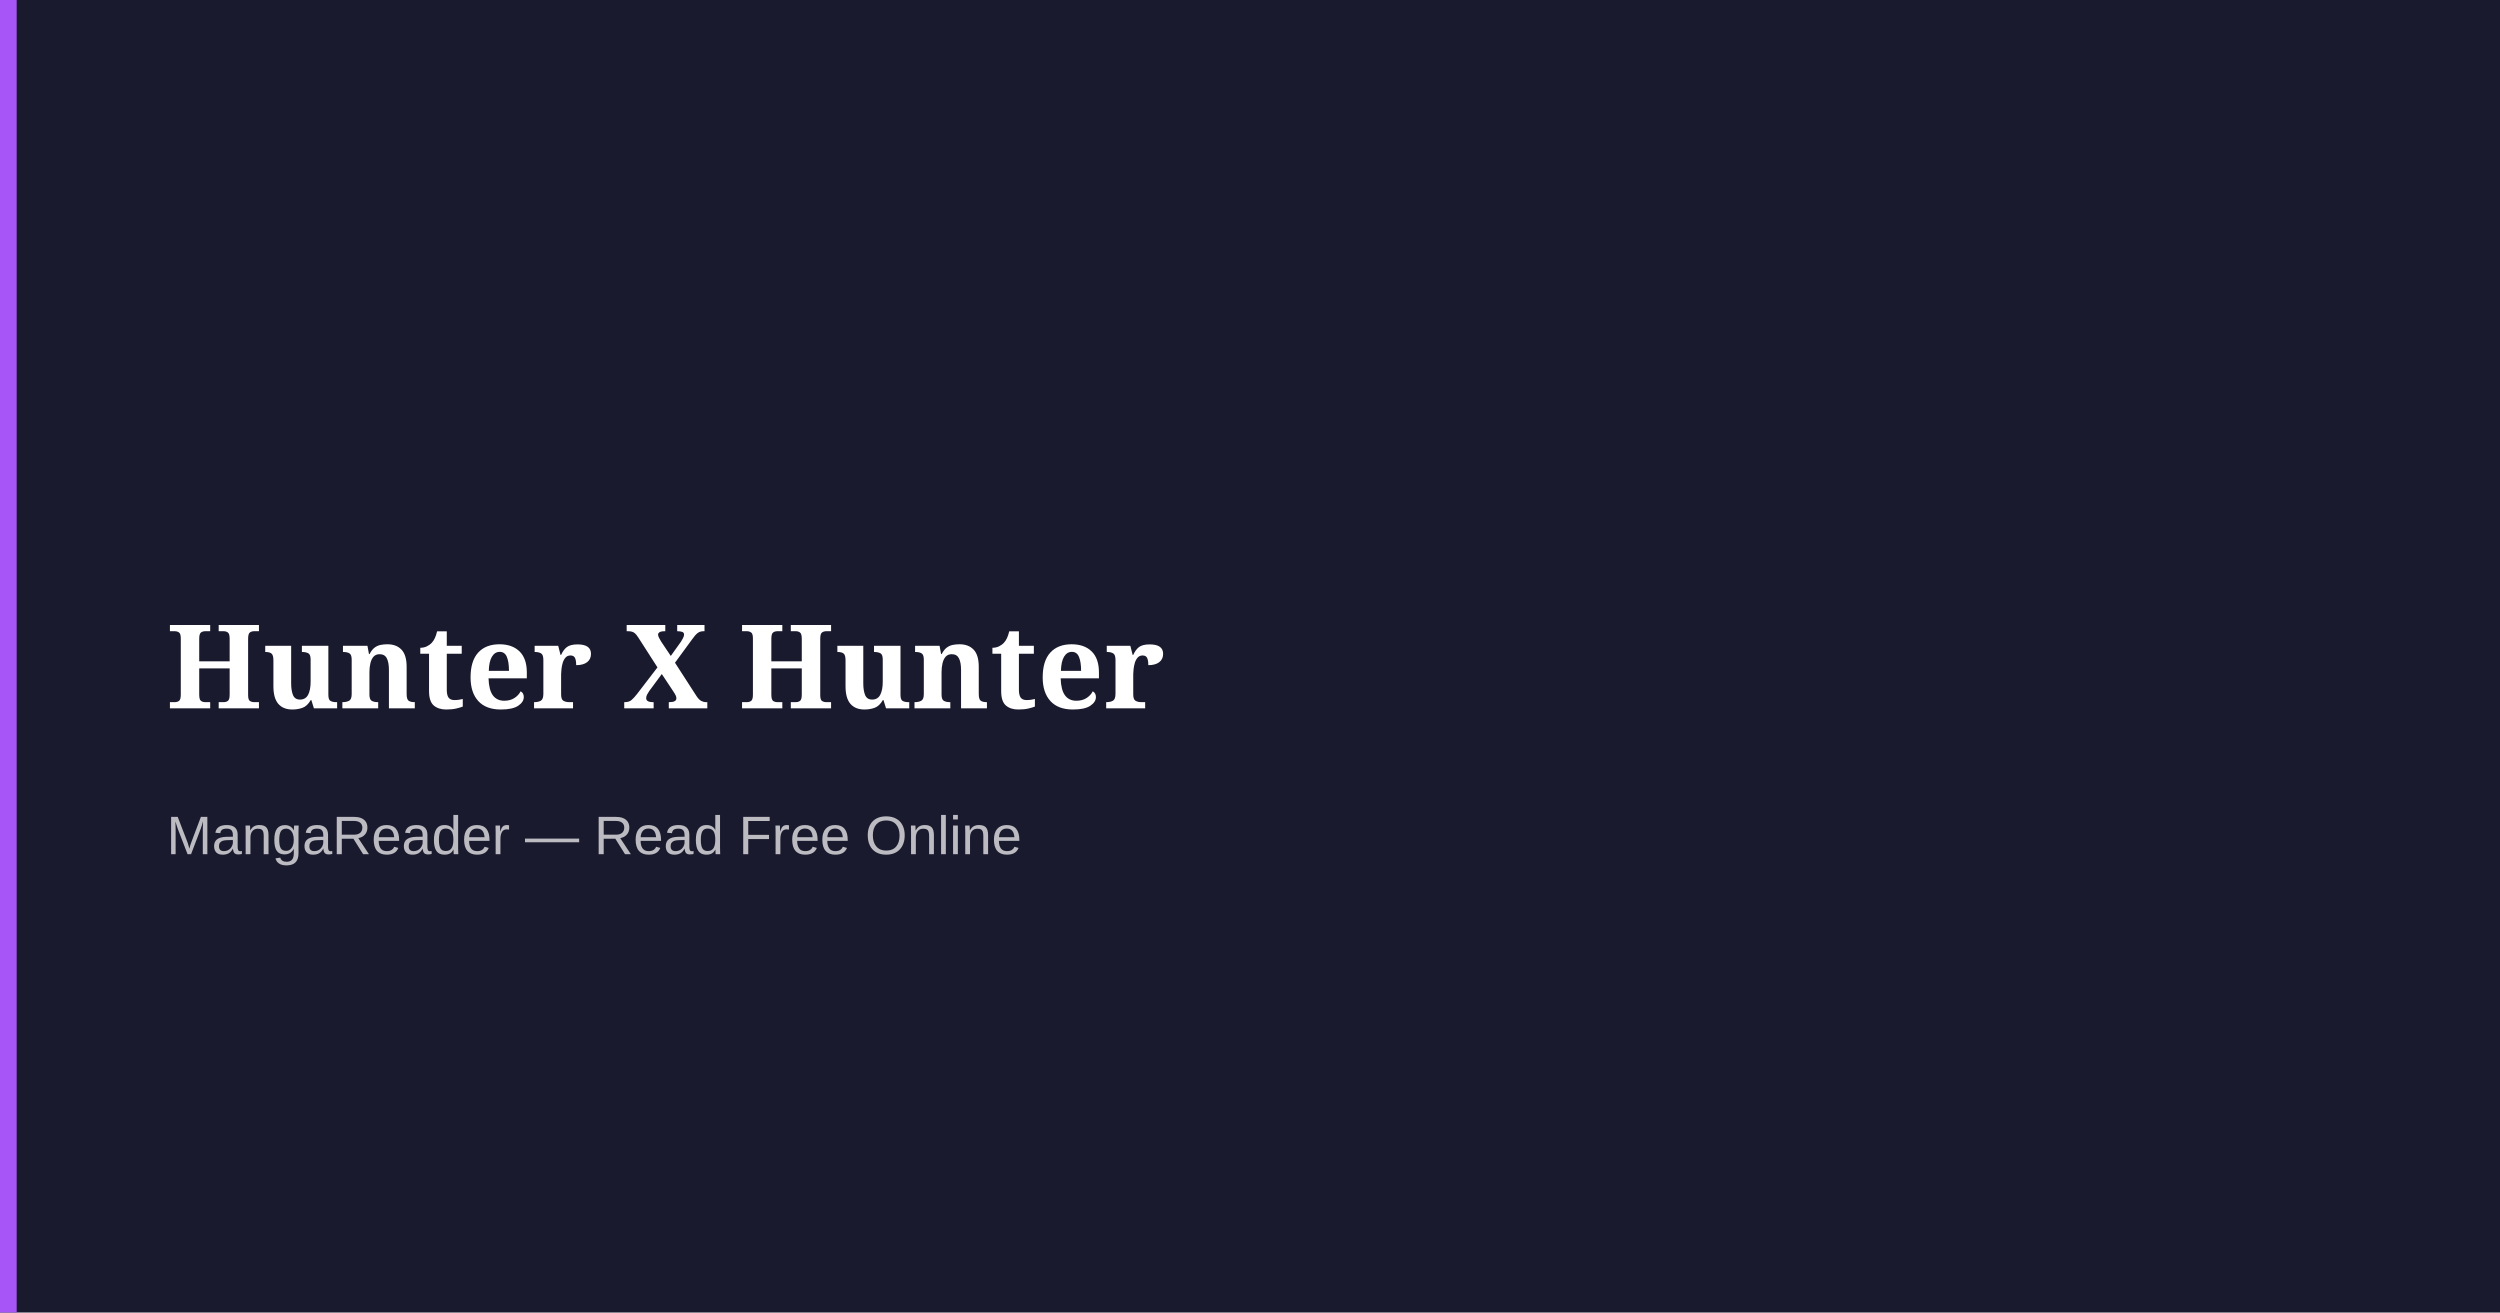
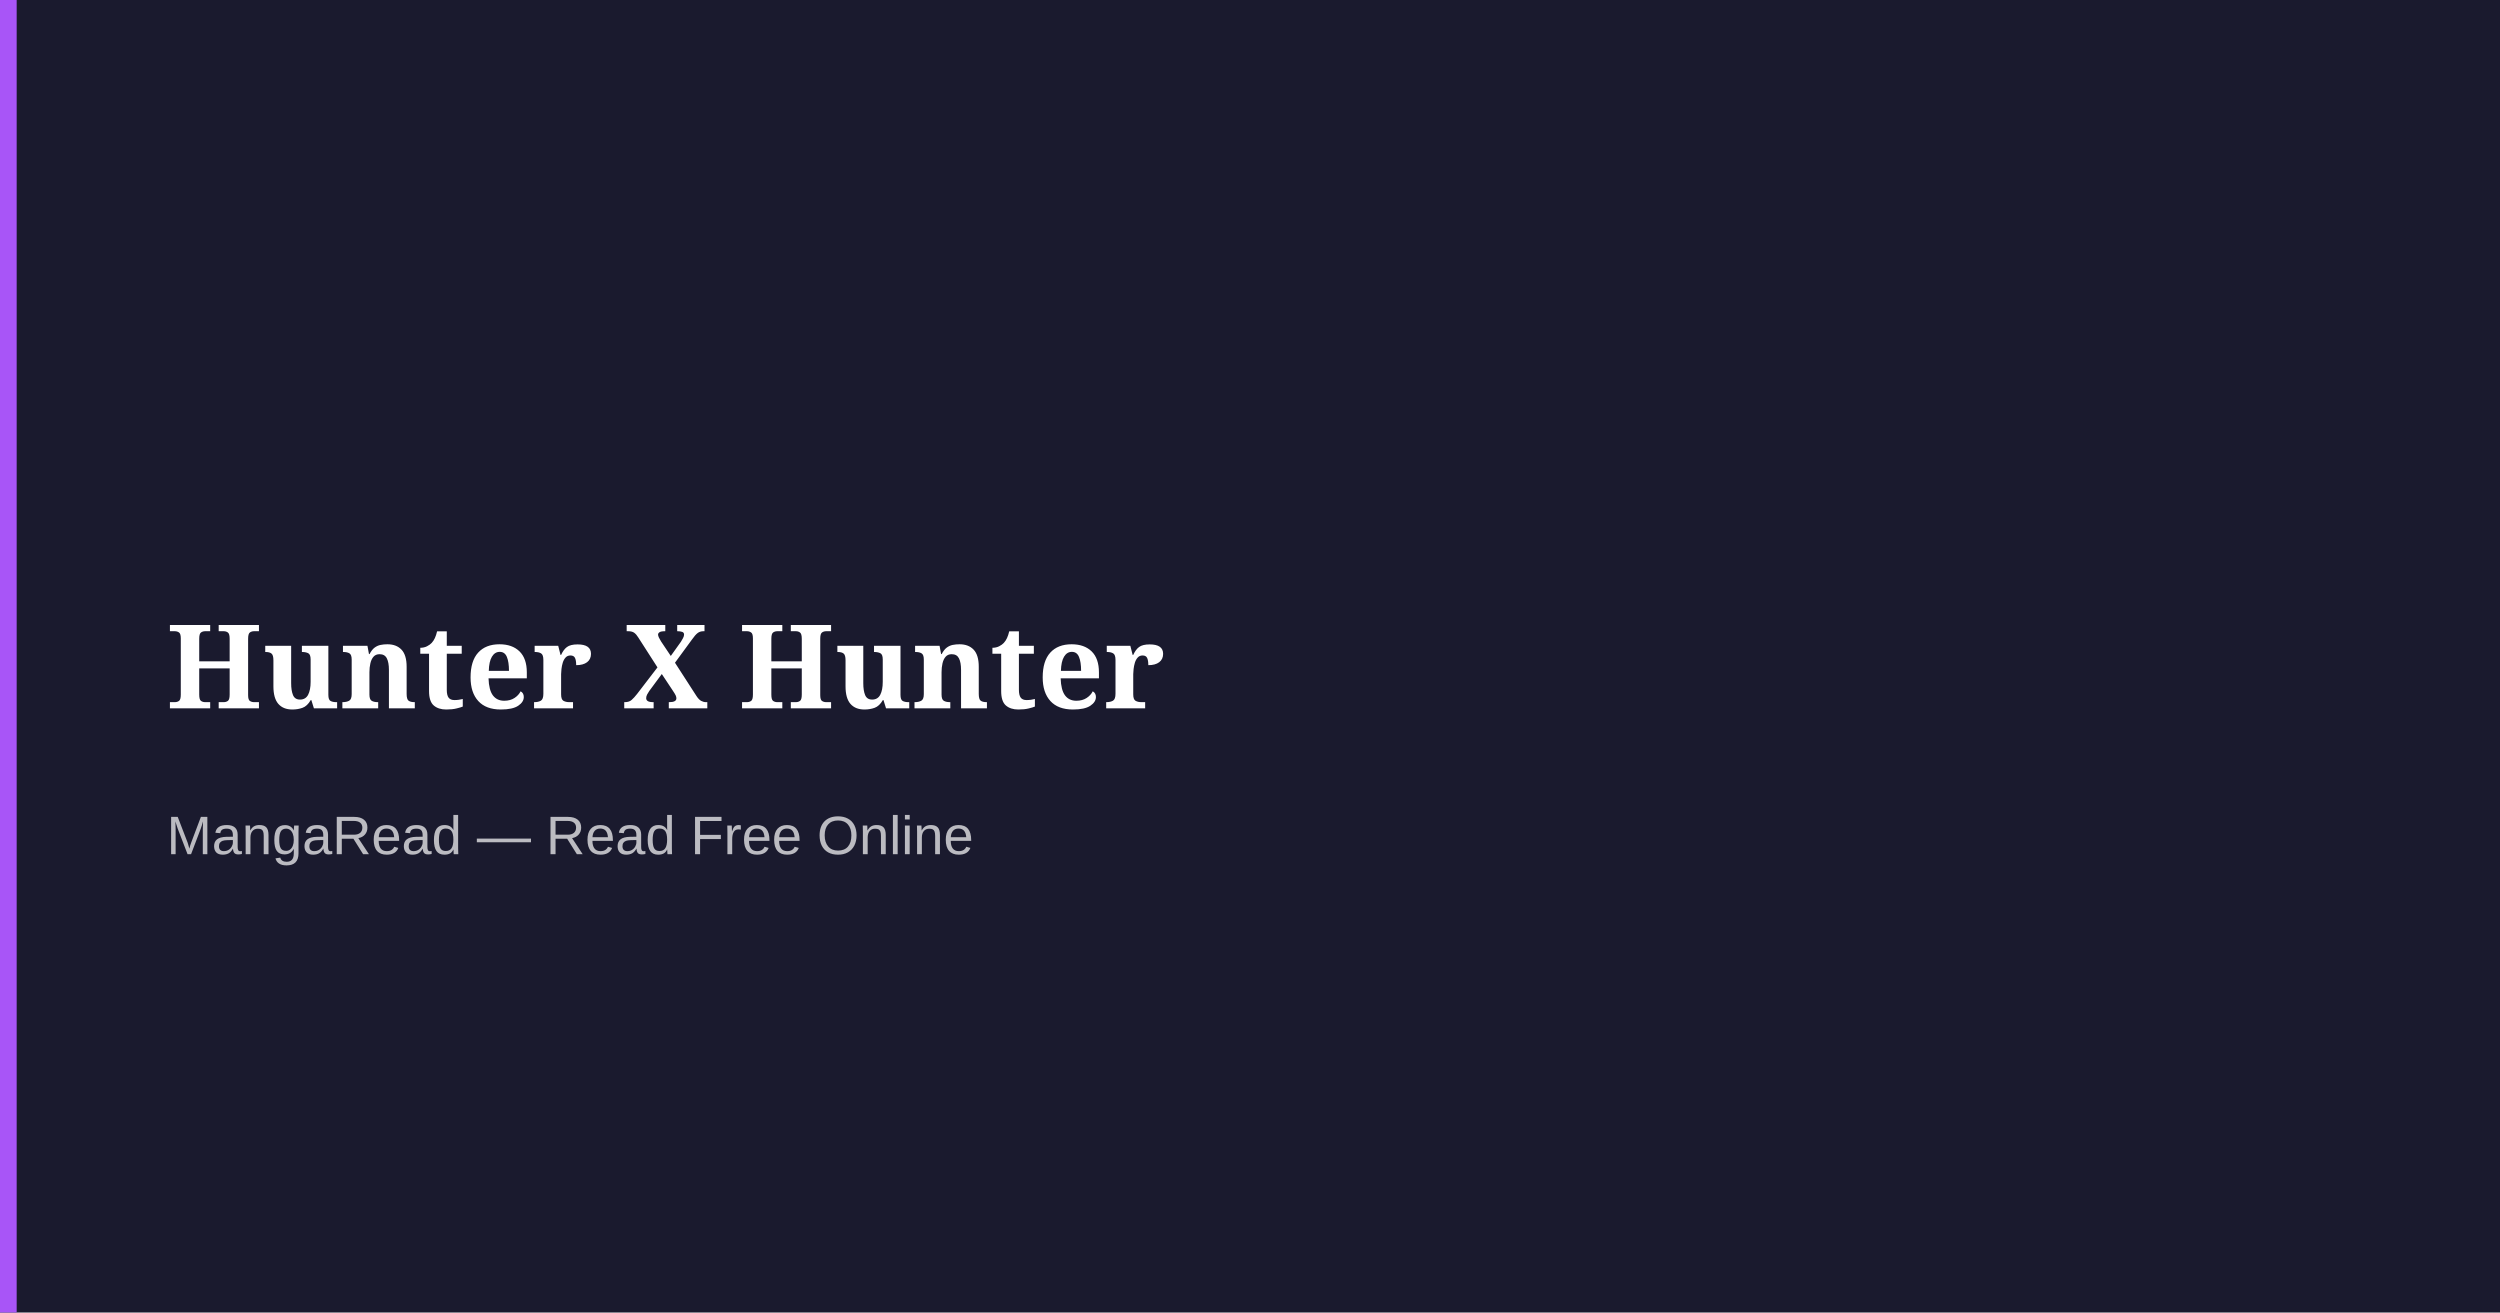
<svg xmlns="http://www.w3.org/2000/svg" width="1200" height="630" viewBox="0 0 1200 630">
  <rect width="1200" height="630" fill="#1a1a2e" />
  <rect x="0" y="0" width="8" height="630" fill="#a855f7" />
  <text x="80" y="340" font-family="Georgia, serif" font-size="56" fill="#fff" font-weight="bold">Hunter X Hunter</text>
-   <text x="80" y="410" font-family="Arial, sans-serif" font-size="26" fill="#fff" opacity="0.7">MangaReader — Read Free Online</text>
+   <text x="80" y="410" font-family="Arial, sans-serif" font-size="26" fill="#fff" opacity="0.7">MangaRead — Read Free Online</text>
</svg>
